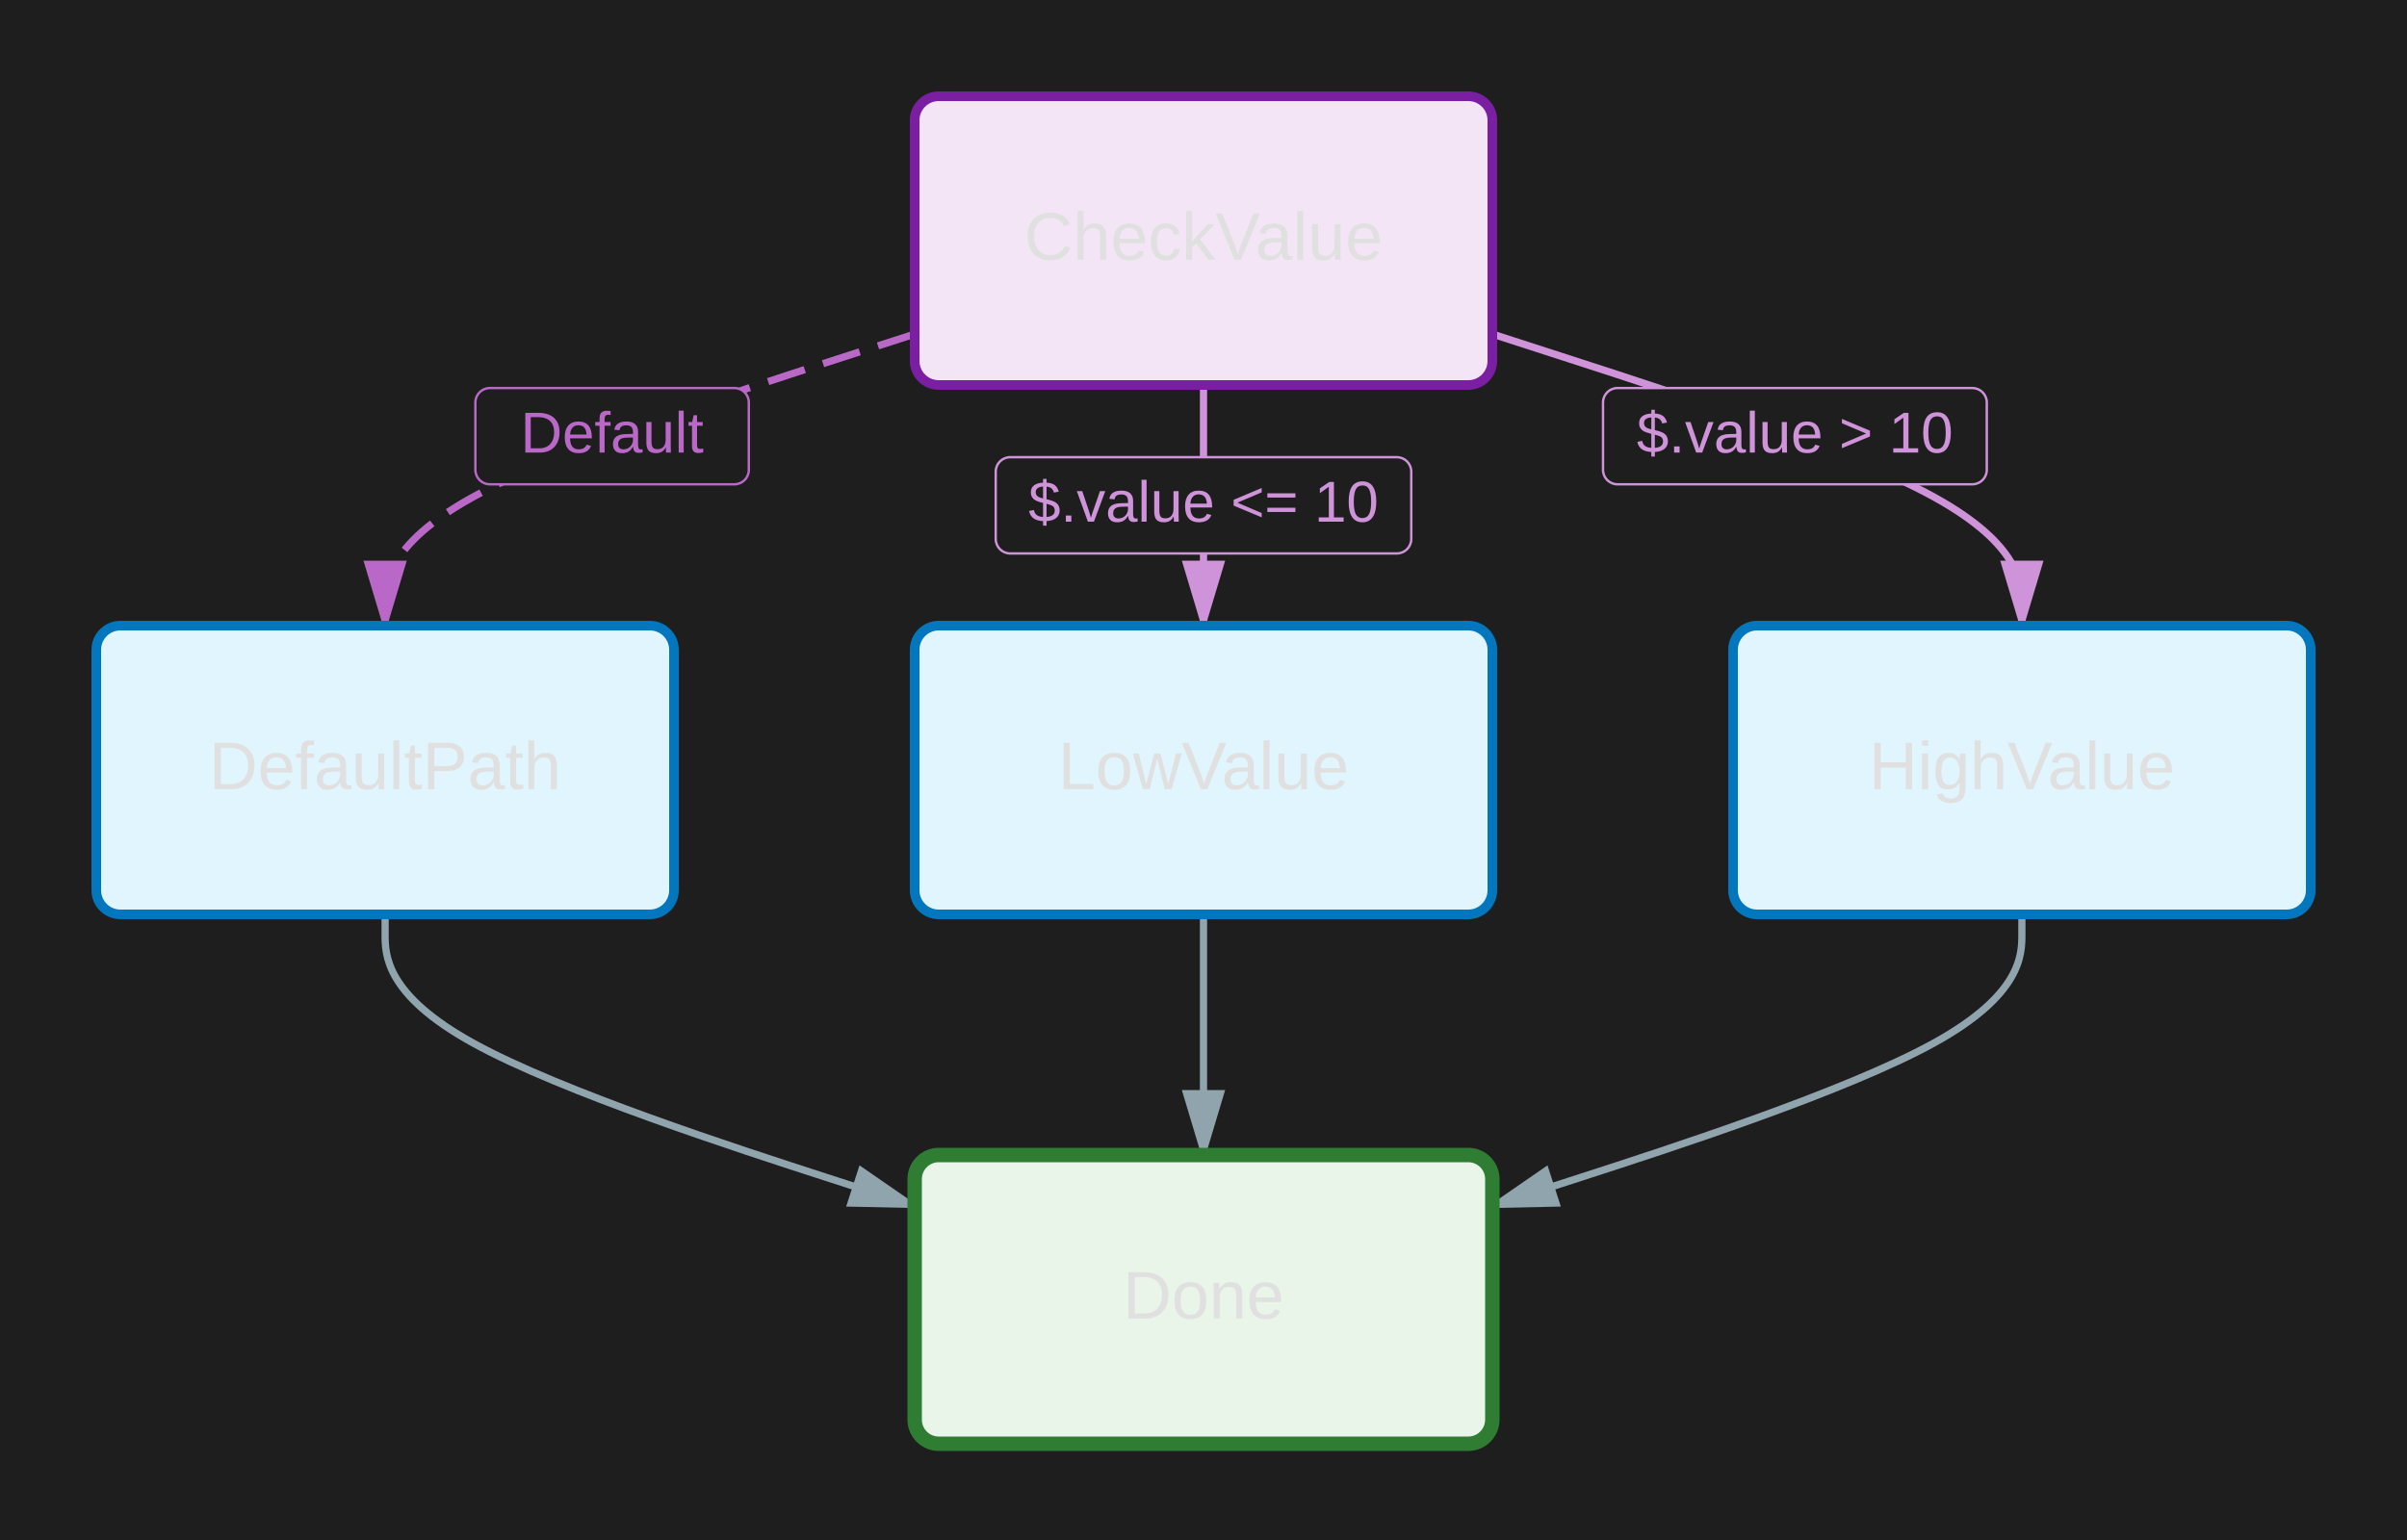
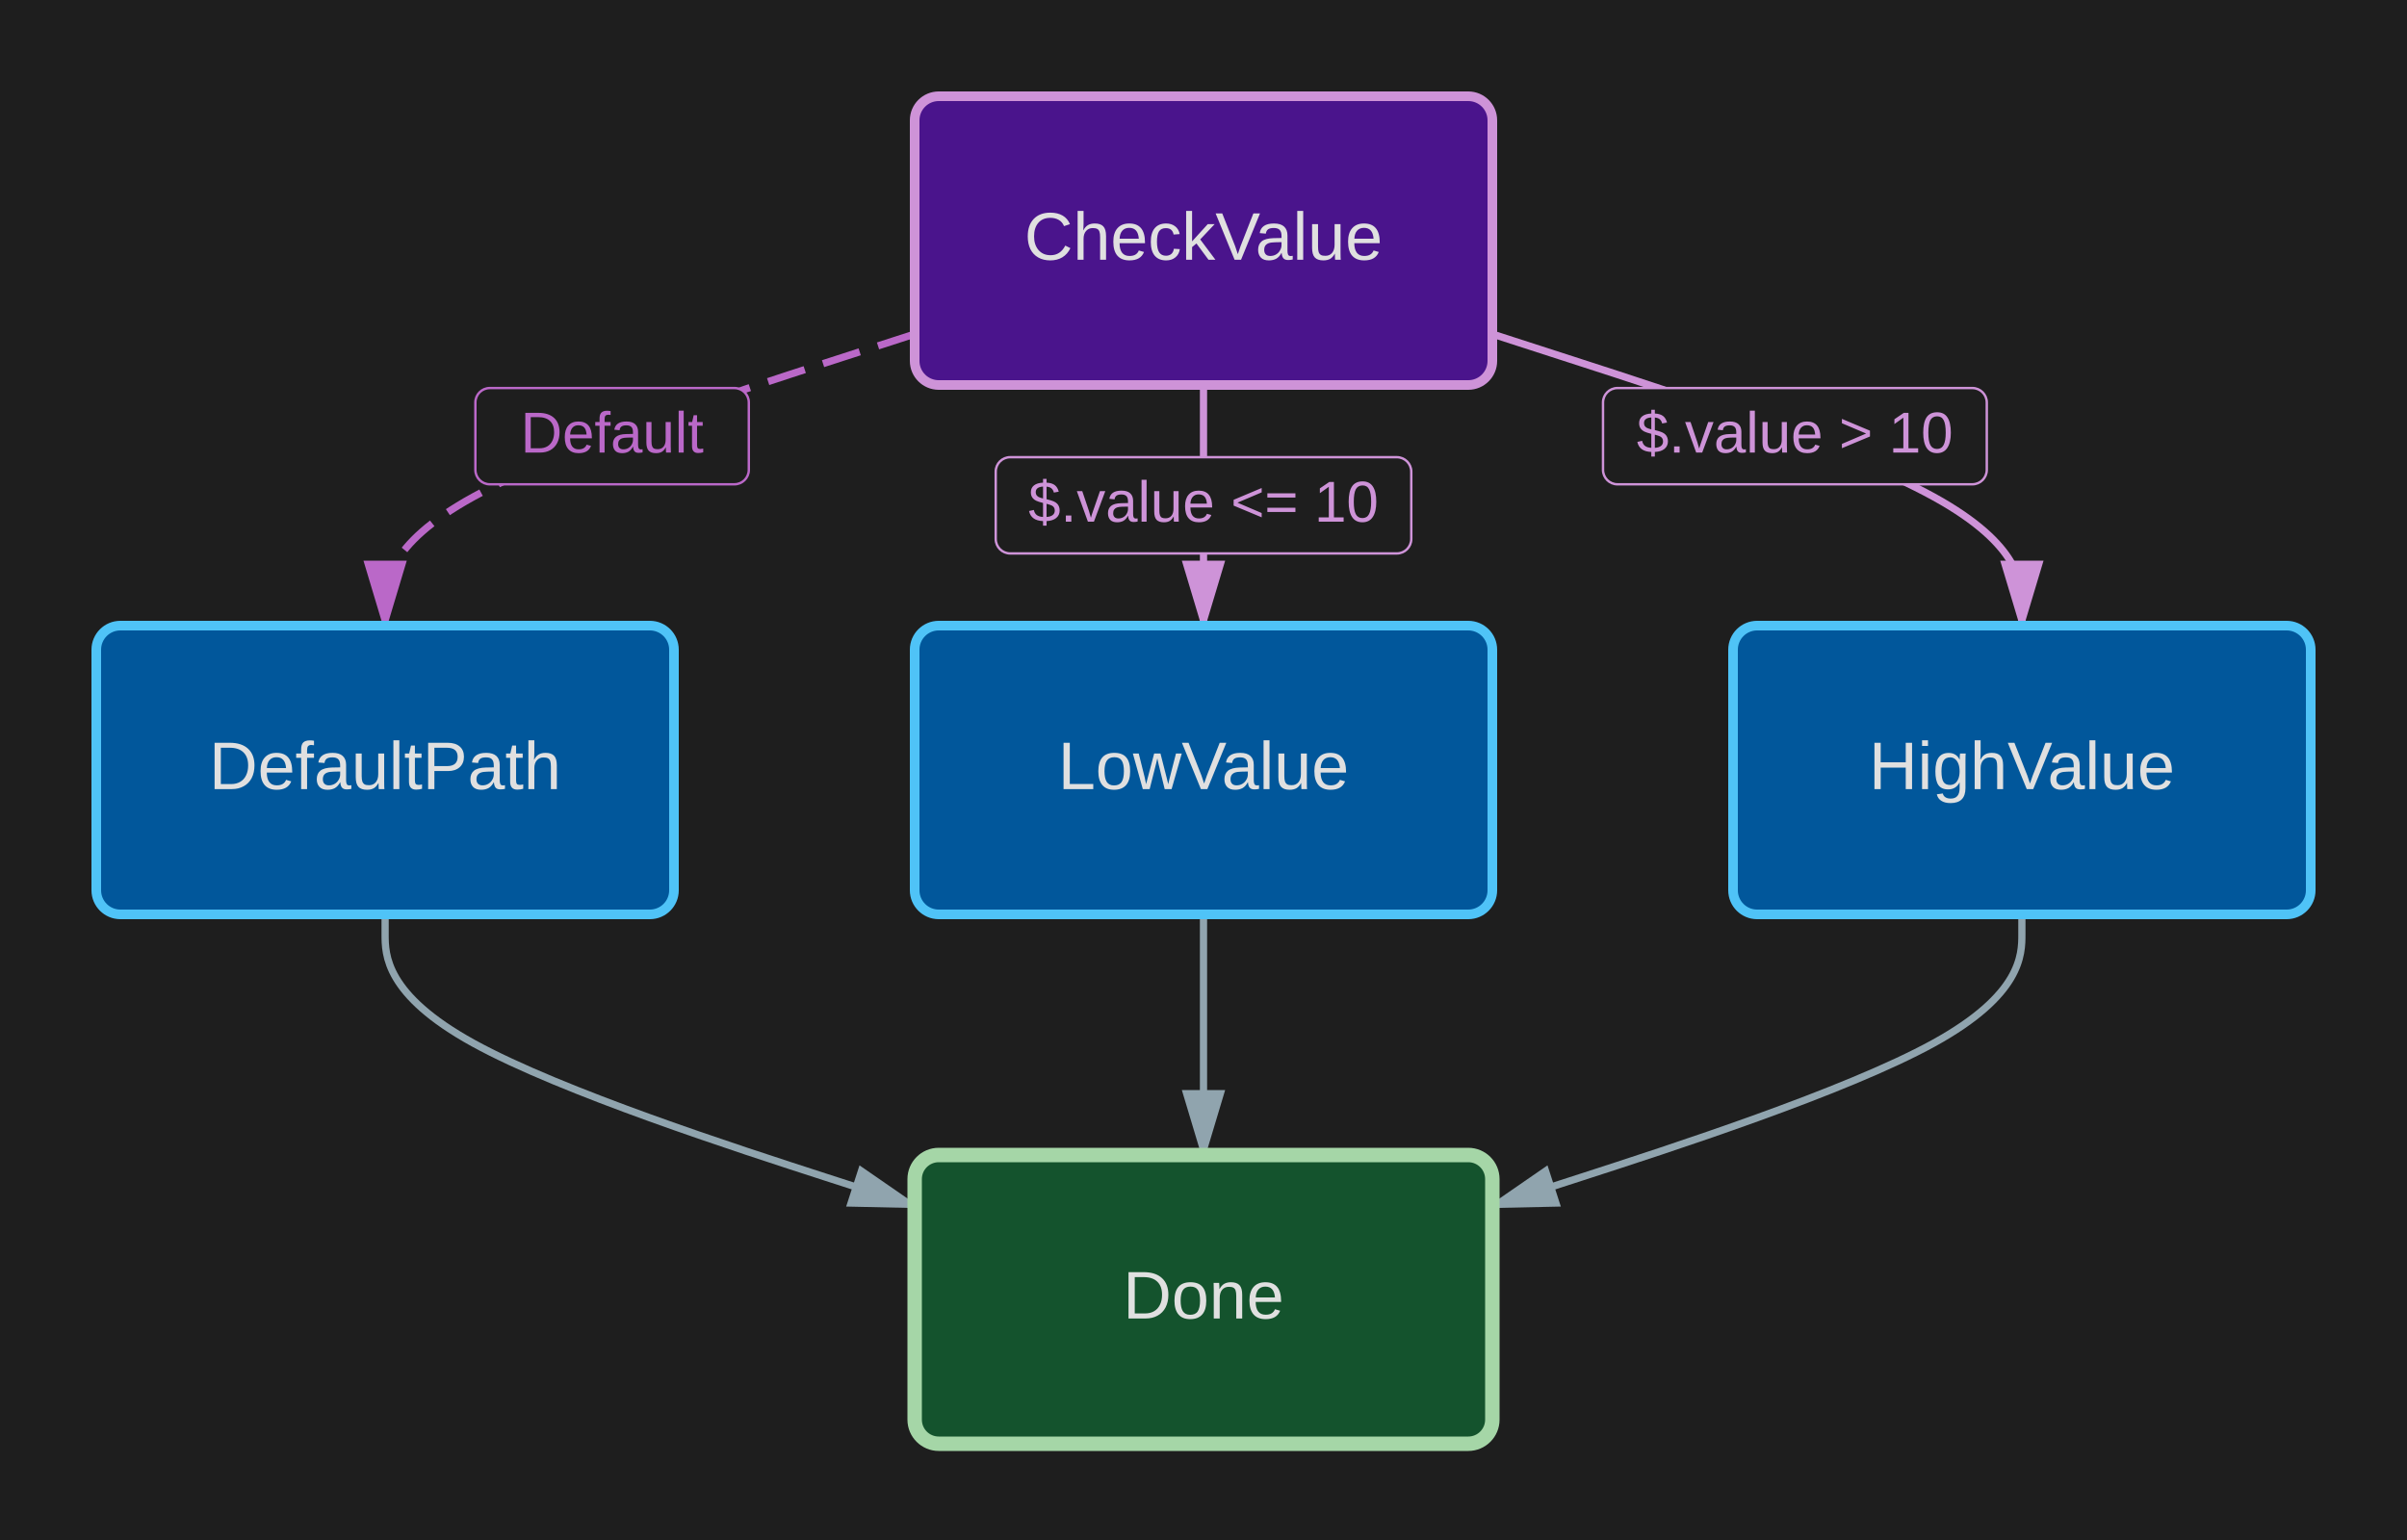
<svg xmlns="http://www.w3.org/2000/svg" width="500" height="320" viewBox="0 0 500 320">
  <rect x="0" y="0" width="500" height="320" fill="#1e1e1e" />
  <defs>
    <marker id="arrowhead-normal" markerWidth="10" markerHeight="10" refX="9" refY="3" orient="auto">
      <polygon points="0 0, 10 3, 0 6" fill="#90a4ae" />
    </marker>
    <marker id="arrowhead-error" markerWidth="10" markerHeight="10" refX="9" refY="3" orient="auto">
      <polygon points="0 0, 10 3, 0 6" fill="#ef5350" />
    </marker>
    <marker id="arrowhead-choice" markerWidth="10" markerHeight="10" refX="9" refY="3" orient="auto">
      <polygon points="0 0, 10 3, 0 6" fill="#ce93d8" />
    </marker>
    <marker id="arrowhead-default" markerWidth="10" markerHeight="10" refX="9" refY="3" orient="auto">
      <polygon points="0 0, 10 3, 0 6" fill="#ba68c8" />
    </marker>
    <marker id="arrowhead-retry" markerWidth="10" markerHeight="10" refX="9" refY="3" orient="auto">
      <polygon points="0 0, 10 3, 0 6" fill="#ffca28" />
    </marker>
  </defs>
  <g class="edges">
    <path d="M310,69.412L328.333,75.343C346.667,81.275,383.333,93.137,401.667,103.235C420,113.333,420,121.667,420,125.833L420,130" data-edge-id="CheckValue-&gt;HighValue#choice#0" fill="none" stroke="#ce93d8" stroke-width="1.5" marker-end="url(#arrowhead-choice)" />
    <rect x="332.99" y="80.633" width="79.72" height="20" fill="#1e1e1e" stroke="#ce93d8" stroke-width="0.5" rx="3" />
    <text x="372.85" y="90.633" text-anchor="middle" dominant-baseline="middle" fill="#ce93d8" font-size="12" font-family="Arial, sans-serif">$.value &gt; 10</text>
    <path d="M250,80L250,84.167C250,88.333,250,96.667,250,105C250,113.333,250,121.667,250,125.833L250,130" data-edge-id="CheckValue-&gt;LowValue#choice#0" fill="none" stroke="#ce93d8" stroke-width="1.5" marker-end="url(#arrowhead-choice)" />
    <rect x="206.84" y="95" width="86.32" height="20" fill="#1e1e1e" stroke="#ce93d8" stroke-width="0.5" rx="3" />
    <text x="250" y="105" text-anchor="middle" dominant-baseline="middle" fill="#ce93d8" font-size="12" font-family="Arial, sans-serif">$.value &lt;= 10</text>
    <path d="M190,69.412L171.667,75.343C153.333,81.275,116.667,93.137,98.333,103.235C80,113.333,80,121.667,80,125.833L80,130" data-edge-id="CheckValue-&gt;DefaultPath#default#0" fill="none" stroke="#ba68c8" stroke-width="1.5" marker-end="url(#arrowhead-default)" stroke-dasharray="8,4" />
    <rect x="98.75" y="80.633" width="56.8" height="20" fill="#1e1e1e" stroke="#ba68c8" stroke-width="0.5" rx="3" />
    <text x="127.15" y="90.633" text-anchor="middle" dominant-baseline="middle" fill="#ba68c8" font-size="12" font-family="Arial, sans-serif">Default</text>
    <path d="M420,190L420,194.167C420,198.333,420,206.667,401.667,216.765C383.333,226.863,346.667,238.725,328.333,244.657L310,250.588" data-edge-id="HighValue-&gt;Done#normal#0" fill="none" stroke="#90a4ae" stroke-width="1.5" marker-end="url(#arrowhead-normal)" />
    <path d="M250,190L250,194.167C250,198.333,250,206.667,250,215C250,223.333,250,231.667,250,235.833L250,240" data-edge-id="LowValue-&gt;Done#normal#0" fill="none" stroke="#90a4ae" stroke-width="1.5" marker-end="url(#arrowhead-normal)" />
    <path d="M80,190L80,194.167C80,198.333,80,206.667,98.333,216.765C116.667,226.863,153.333,238.725,171.667,244.657L190,250.588" data-edge-id="DefaultPath-&gt;Done#normal#0" fill="none" stroke="#90a4ae" stroke-width="1.5" marker-end="url(#arrowhead-normal)" />
  </g>
  <g class="containers" />
  <g class="nodes">
    <g class="node node-Choice" data-state-id="CheckValue" data-state-type="Choice" transform="translate(250, 50)">
-       <rect x="-60" y="-30" width="120" height="60" rx="5" fill="#f3e5f5" stroke="#7b1fa2" stroke-width="2" />
+       <rect x="-60" y="-30" width="120" height="60" rx="5" fill="#4a148c" stroke="#ce93d8" stroke-width="2" />
      <text x="0" y="0" text-anchor="middle" dominant-baseline="middle" fill="#e0e0e0" font-size="14" font-family="Arial, sans-serif">CheckValue</text>
    </g>
    <g class="node node-Pass" data-state-id="HighValue" data-state-type="Pass" transform="translate(420, 160)">
-       <rect x="-60" y="-30" width="120" height="60" rx="5" fill="#e1f5fe" stroke="#0277bd" stroke-width="2" />
+       <rect x="-60" y="-30" width="120" height="60" rx="5" fill="#01579b" stroke="#4fc3f7" stroke-width="2" />
      <text x="0" y="0" text-anchor="middle" dominant-baseline="middle" fill="#e0e0e0" font-size="14" font-family="Arial, sans-serif">HighValue</text>
    </g>
    <g class="node node-Pass" data-state-id="LowValue" data-state-type="Pass" transform="translate(250, 160)">
-       <rect x="-60" y="-30" width="120" height="60" rx="5" fill="#e1f5fe" stroke="#0277bd" stroke-width="2" />
+       <rect x="-60" y="-30" width="120" height="60" rx="5" fill="#01579b" stroke="#4fc3f7" stroke-width="2" />
      <text x="0" y="0" text-anchor="middle" dominant-baseline="middle" fill="#e0e0e0" font-size="14" font-family="Arial, sans-serif">LowValue</text>
    </g>
    <g class="node node-Pass" data-state-id="DefaultPath" data-state-type="Pass" transform="translate(80, 160)">
-       <rect x="-60" y="-30" width="120" height="60" rx="5" fill="#e1f5fe" stroke="#0277bd" stroke-width="2" />
+       <rect x="-60" y="-30" width="120" height="60" rx="5" fill="#01579b" stroke="#4fc3f7" stroke-width="2" />
      <text x="0" y="0" text-anchor="middle" dominant-baseline="middle" fill="#e0e0e0" font-size="14" font-family="Arial, sans-serif">DefaultPath</text>
    </g>
    <g class="node node-Succeed" data-state-id="Done" data-state-type="Succeed" transform="translate(250, 270)">
-       <rect x="-60" y="-30" width="120" height="60" rx="5" fill="#e8f5e8" stroke="#2e7d32" stroke-width="3" />
+       <rect x="-60" y="-30" width="120" height="60" rx="5" fill="#14532d" stroke="#a5d6a7" stroke-width="3" />
      <text x="0" y="0" text-anchor="middle" dominant-baseline="middle" fill="#e0e0e0" font-size="14" font-family="Arial, sans-serif">Done</text>
    </g>
  </g>
</svg>
